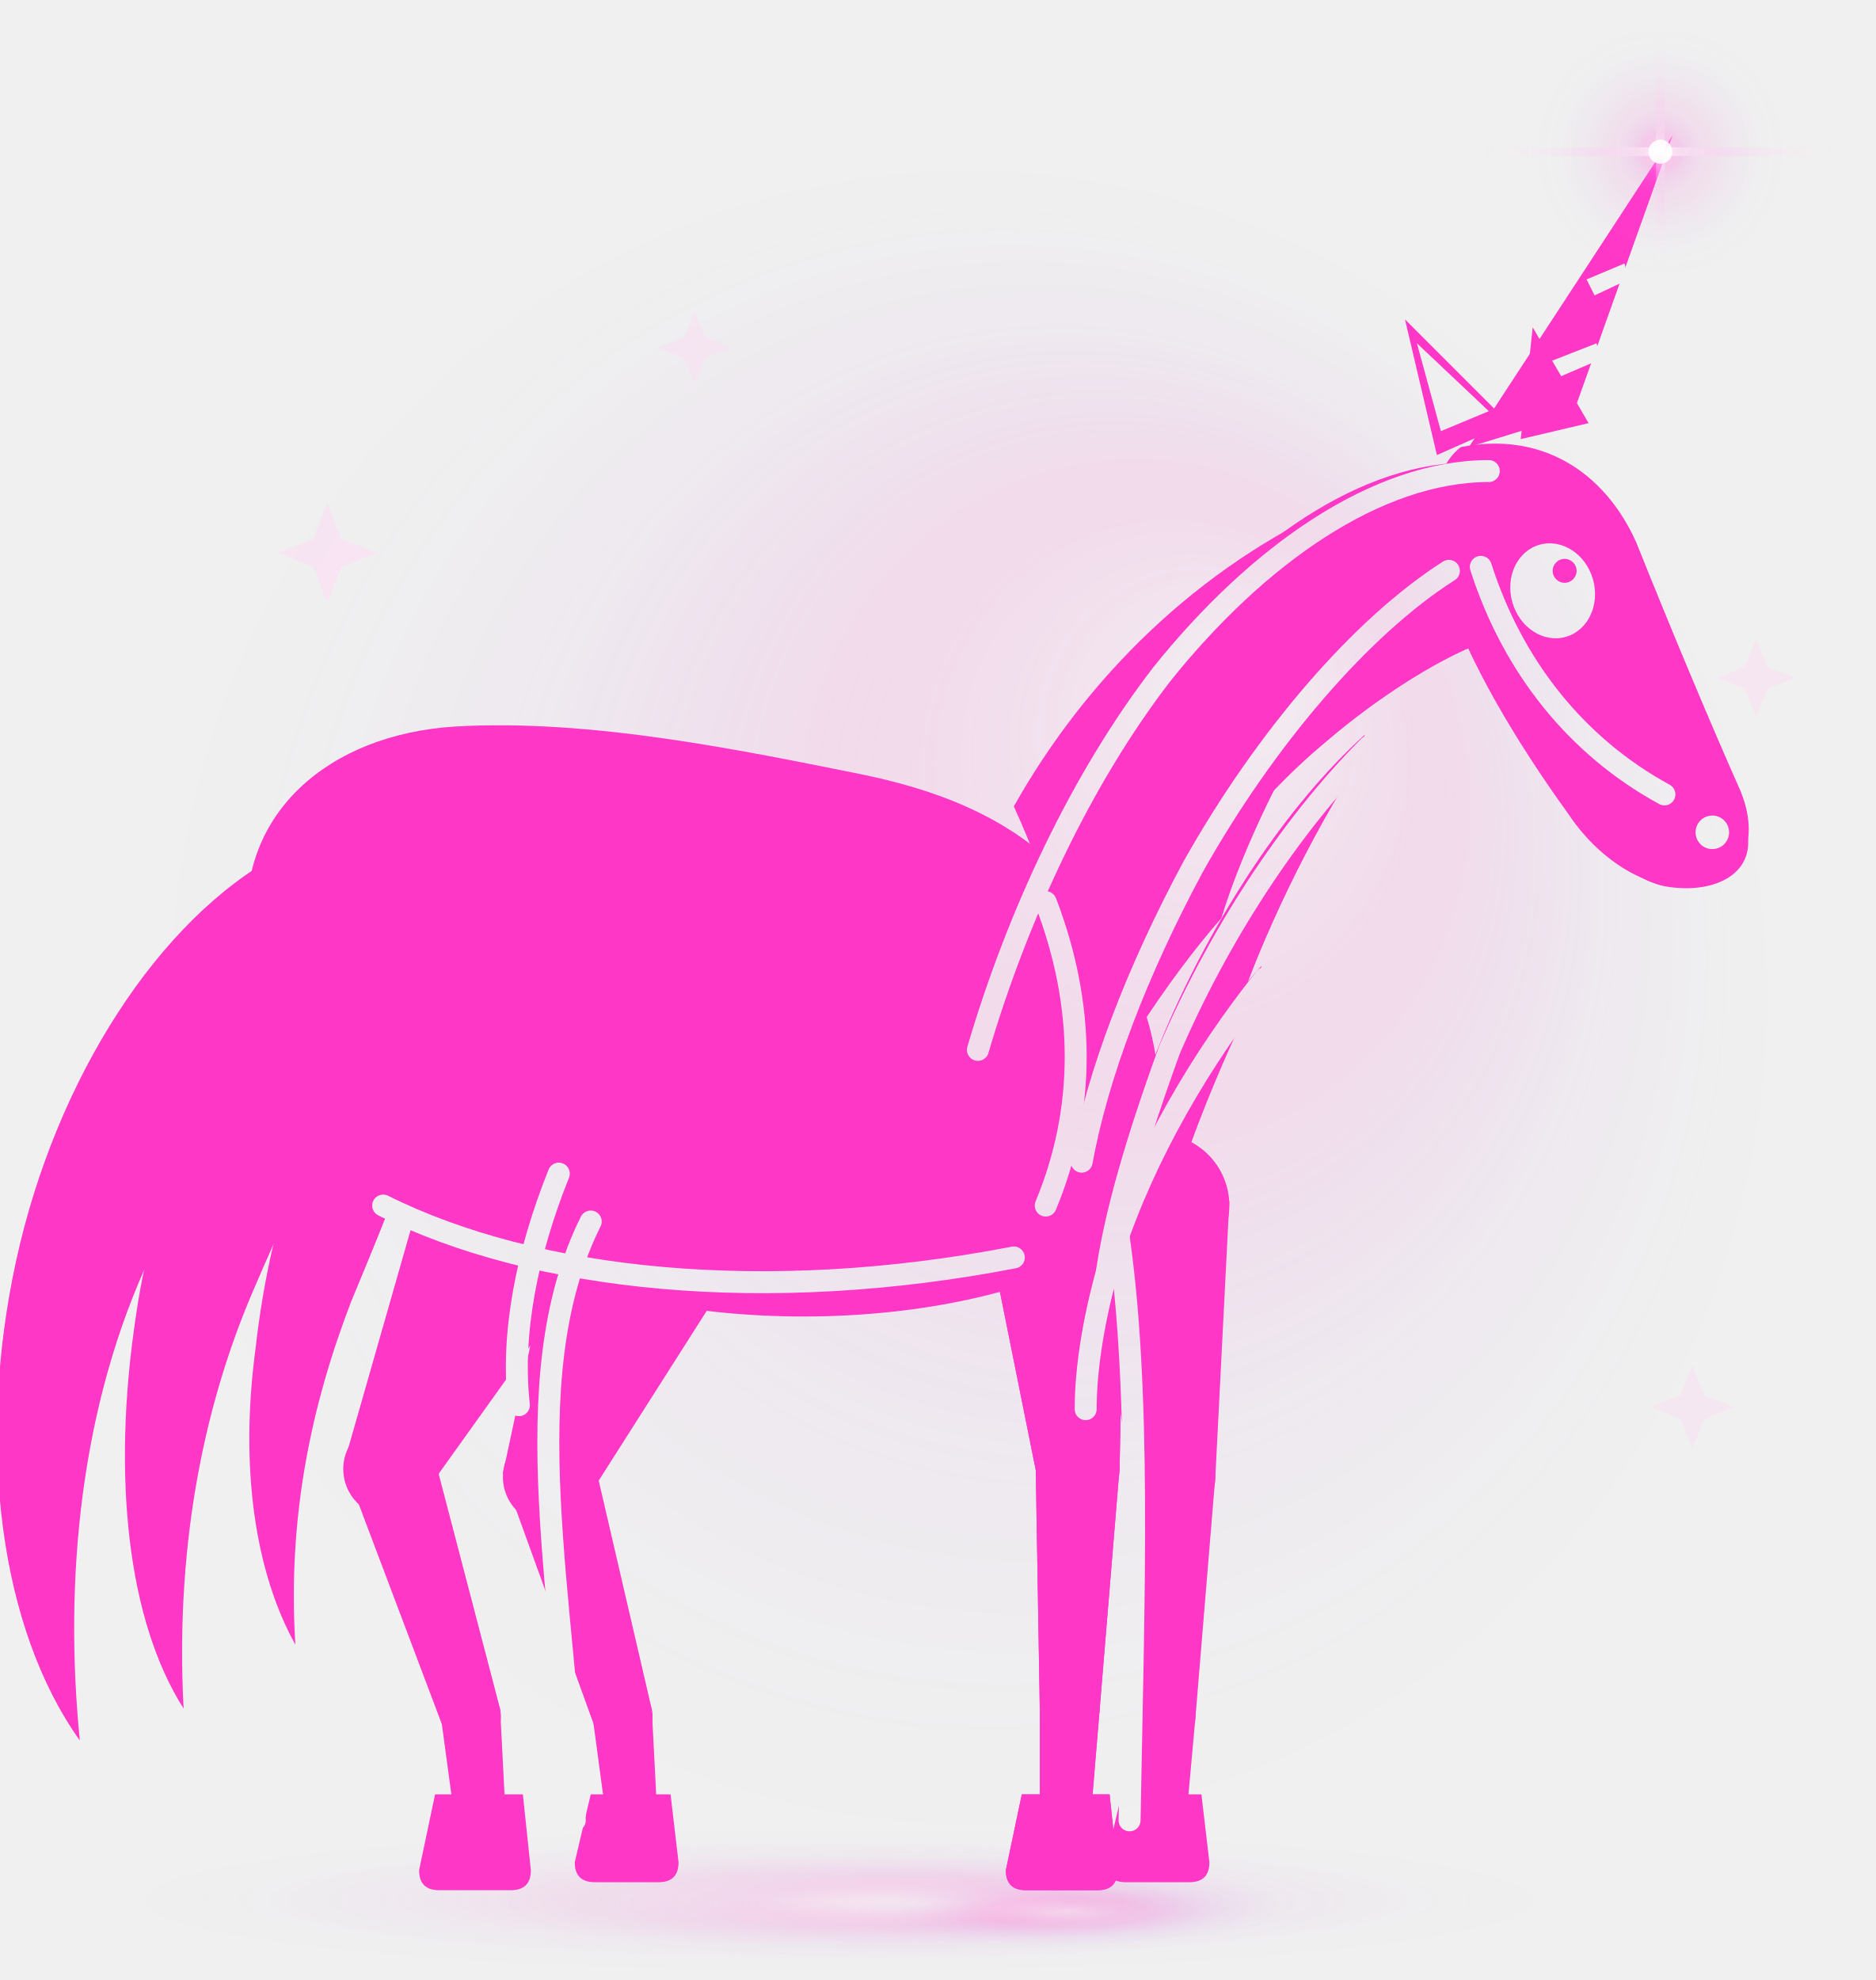
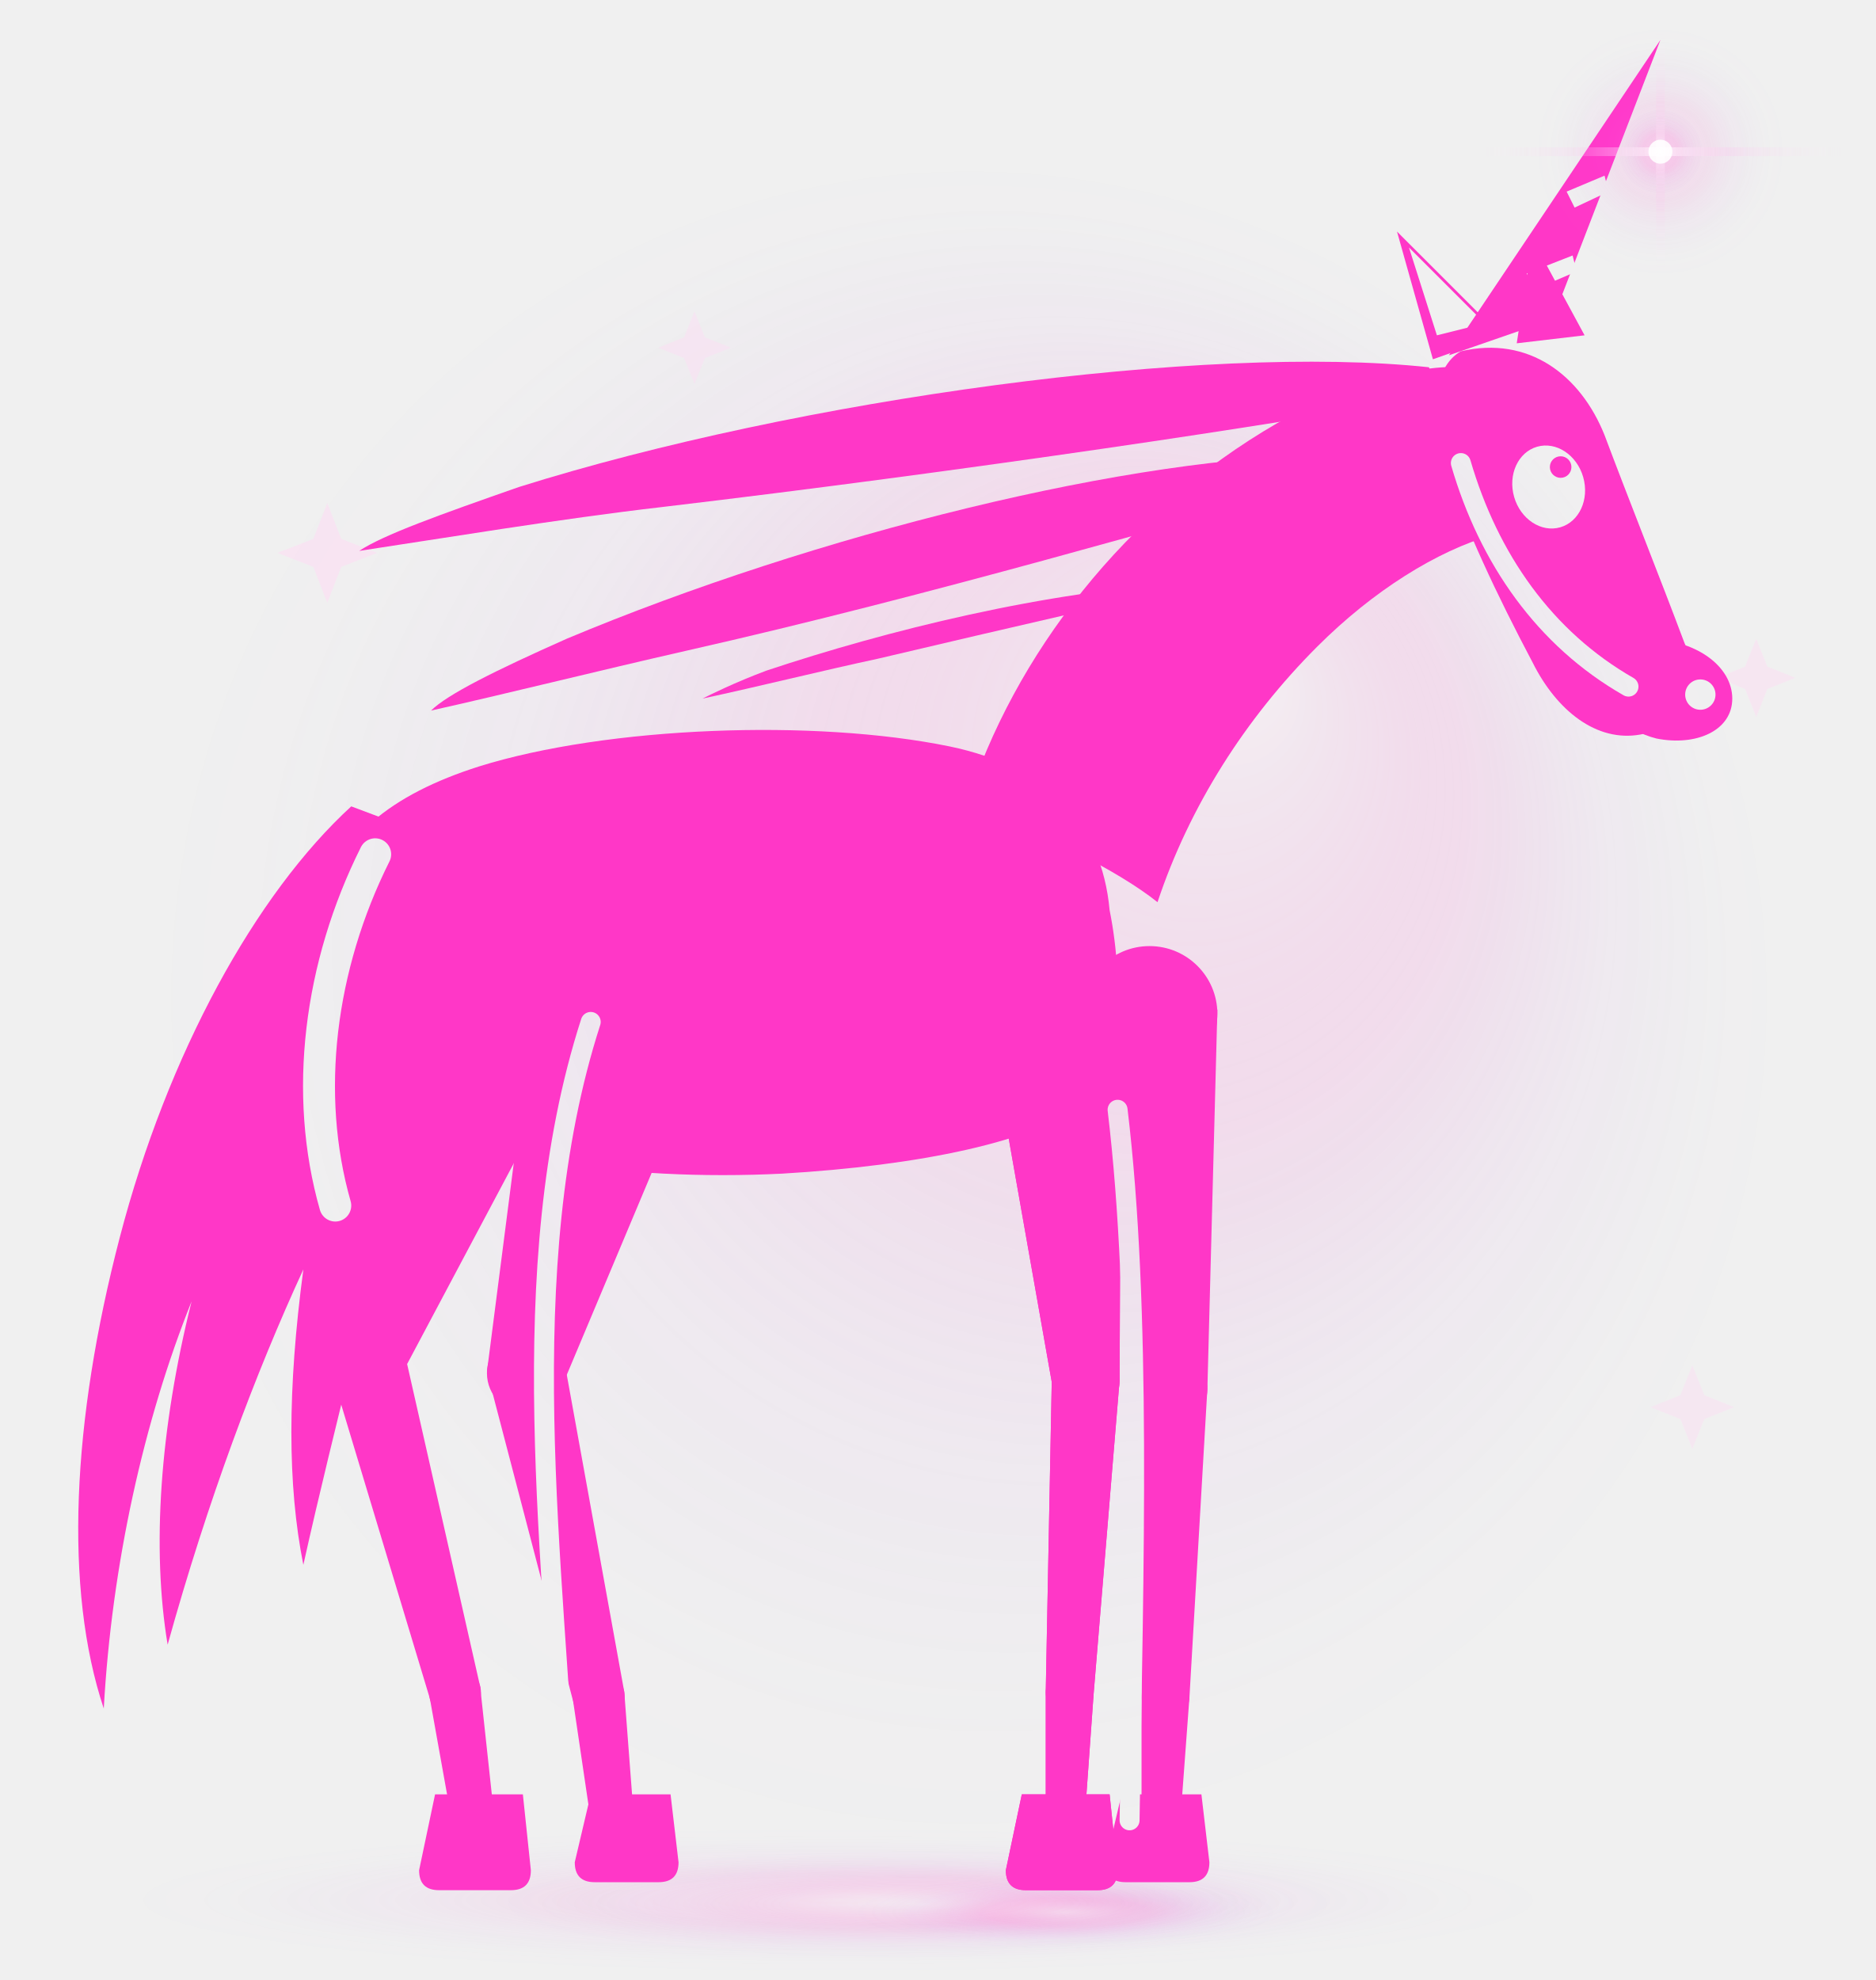
<svg xmlns="http://www.w3.org/2000/svg" viewBox="58 -56 470 496" fill="none" role="img" aria-label="Unicorn pawing the ground, asset coins scattering from the hoof">
  <defs>
    <radialGradient id="aura" cx="50%" cy="50%" r="50%" fx="68%" fy="30%">
      <stop offset="0.0%" stop-color="#ffe9fa" stop-opacity="0.17" />
      <stop offset="9.1%" stop-color="#ffbbed" stop-opacity="0.166" />
      <stop offset="18.2%" stop-color="#ff8de0" stop-opacity="0.154" />
      <stop offset="27.3%" stop-color="#ff5ed2" stop-opacity="0.135" />
      <stop offset="36.4%" stop-color="#fc38c8" stop-opacity="0.111" />
      <stop offset="45.5%" stop-color="#e93bd0" stop-opacity="0.085" />
      <stop offset="54.5%" stop-color="#d63fd8" stop-opacity="0.059" />
      <stop offset="63.6%" stop-color="#c442e0" stop-opacity="0.036" />
      <stop offset="72.7%" stop-color="#b146e8" stop-opacity="0.018" />
      <stop offset="81.8%" stop-color="#9e49ef" stop-opacity="0.006" />
      <stop offset="90.9%" stop-color="#8b4df7" stop-opacity="0.001" />
      <stop offset="100.0%" stop-color="#7850ff" stop-opacity="0" />
    </radialGradient>
    <radialGradient id="coinFace" cx="38%" cy="32%" r="72%">
      <stop offset="0%" stop-color="#4a3552" />
      <stop offset="68%" stop-color="#271d31" />
      <stop offset="100%" stop-color="#181022" />
    </radialGradient>
    <radialGradient id="pool" cx="50%" cy="50%" r="50%">
      <stop offset="0.0%" stop-color="#ffe9fa" stop-opacity="1" />
      <stop offset="9.1%" stop-color="#ffbbed" stop-opacity="0.975" />
      <stop offset="18.2%" stop-color="#ff8de0" stop-opacity="0.904" />
      <stop offset="27.3%" stop-color="#ff5ed2" stop-opacity="0.793" />
      <stop offset="36.4%" stop-color="#fc38c8" stop-opacity="0.653" />
      <stop offset="45.5%" stop-color="#e93bd0" stop-opacity="0.499" />
      <stop offset="54.5%" stop-color="#d63fd8" stop-opacity="0.347" />
      <stop offset="63.6%" stop-color="#c442e0" stop-opacity="0.211" />
      <stop offset="72.7%" stop-color="#b146e8" stop-opacity="0.104" />
      <stop offset="81.8%" stop-color="#9e49ef" stop-opacity="0.036" />
      <stop offset="90.9%" stop-color="#8b4df7" stop-opacity="0.005" />
      <stop offset="100.0%" stop-color="#7850ff" stop-opacity="0" />
    </radialGradient>
    <radialGradient id="spark" cx="50%" cy="50%" r="50%">
      <stop offset="0.0%" stop-color="#ffe9fa" stop-opacity="1" />
      <stop offset="9.1%" stop-color="#ffbbed" stop-opacity="0.562" />
      <stop offset="18.2%" stop-color="#ff8de0" stop-opacity="0.315" />
      <stop offset="27.3%" stop-color="#ff5ed2" stop-opacity="0.219" />
      <stop offset="36.4%" stop-color="#fc38c8" stop-opacity="0.162" />
      <stop offset="45.5%" stop-color="#e93bd0" stop-opacity="0.117" />
      <stop offset="54.5%" stop-color="#d63fd8" stop-opacity="0.079" />
      <stop offset="63.6%" stop-color="#c442e0" stop-opacity="0.047" />
      <stop offset="72.7%" stop-color="#b146e8" stop-opacity="0.023" />
      <stop offset="81.8%" stop-color="#9e49ef" stop-opacity="0.008" />
      <stop offset="90.9%" stop-color="#8b4df7" stop-opacity="0.001" />
      <stop offset="100.0%" stop-color="#7850ff" stop-opacity="0" />
    </radialGradient>
    <linearGradient id="streak" x1="0" y1="0" x2="1" y2="0">
      <stop offset="0%" stop-color="#ffe9fa" stop-opacity="0" />
      <stop offset="30%" stop-color="#ffbdee" stop-opacity="0.30" />
      <stop offset="50%" stop-color="#ffffff" stop-opacity="0.85" />
      <stop offset="70%" stop-color="#ffbdee" stop-opacity="0.30" />
      <stop offset="100%" stop-color="#ffe9fa" stop-opacity="0" />
    </linearGradient>
    <mask id="bodyCut" maskUnits="userSpaceOnUse" x="50" y="-60" width="490" height="500">
      <rect x="50" y="-60" width="490" height="500" fill="#fff" />
-       <g stroke="#000" stroke-width="5.5" fill="none" stroke-linecap="round">
-         <path d="M431 62 C 403 62, 373 83, 349 113 C 329 139, 313 173, 303 207" />
-         <path d="M421 87 C 399 101, 375 129, 357 161 C 343 187, 333 213, 329 235" />
-         <path d="M401 131 C 381 151, 363 179, 351 207 C 343 229, 337 249, 335 265" />
-         <path d="M375 189 C 359 209, 345 233, 337 257 C 332 273, 330 287, 330 297" />
-         <path d="M320 170 C 330 196, 330 222, 320 246" />
-         <path d="M154 246 C 192 265, 250 271, 312 259" />
-         <path d="M198 238 C 190 258, 186 278, 188 296" />
-         <path d="M429 86 C 437 111, 453 131, 475 143" />
-         <path d="M338 252 C 344 292, 342 344, 341 400" />
-         <path d="M206 250 C 186 290, 200 346, 202 400" />
+       <g stroke="#000" fill="none" stroke-linecap="round">
+         <path d="M152 158 C 138 186, 134 218, 142 246" stroke-width="8" />
+         <path d="M424 60 C 431 84, 445 104, 466 116" stroke-width="5" />
+         <path d="M338 222 C 344 272, 342 336, 341 400" stroke-width="5" />
+         <path d="M206 200 C 186 262, 197 336, 200 400" stroke-width="5" />
      </g>
    </mask>
-     <mask id="headCut" maskUnits="userSpaceOnUse" x="398" y="14" width="122" height="170">
-       <rect x="398" y="14" width="122" height="170" fill="#fff" />
-       <ellipse id="eye" cx="447" cy="92" rx="10.5" ry="12" transform="rotate(-16 447 92)" fill="#000" />
-       <circle cx="487" cy="152.5" r="4.2" fill="#000" />
-       <path d="M419 52 L413 30 L431 47 Z" fill="#000" />
+     <mask id="headCut" maskUnits="userSpaceOnUse" x="396" y="-4" width="112" height="146">
+       <rect x="396" y="-4" width="112" height="146" fill="#fff" />
+       <ellipse id="eye" cx="446" cy="66" rx="9" ry="10.5" transform="rotate(-16 446 66)" fill="#000" />
+       <circle cx="484" cy="118" r="3.8" fill="#000" />
+       <path d="M418 28 L411 6 L430 25 Z" fill="#000" />
    </mask>
-     <mask id="hornCut" maskUnits="userSpaceOnUse" x="420" y="-28" width="64" height="90">
-       <rect x="420" y="-28" width="64" height="90" fill="#fff" />
-       <path d="M458 30 L446.5 34.5 L448.5 38.5 L459 34 Z" fill="#000" />
-       <path d="M465 10 L455.5 14 L457.5 18 L466 14 Z" fill="#000" />
+     <mask id="hornCut" maskUnits="userSpaceOnUse" x="414" y="-52" width="70" height="96">
+       <rect x="414" y="-52" width="70" height="96" fill="#fff" />
+       <path d="M452 8 L440.5 12.5 L442.5 16.5 L453 12 Z" fill="#000" />
+       <path d="M460 -12 L450.5 -8 L452.5 -4 L461 -8 Z" fill="#000" />
    </mask>
    <g id="gl-AAPL">
      <path d="M12.152 6.896c-.948 0-2.415-1.078-3.96-1.04-2.04.027-3.91 1.183-4.961 3.014-2.117 3.675-.546 9.103 1.519 12.09 1.013 1.454 2.208 3.09 3.792 3.039 1.52-.065 2.09-.987 3.935-.987 1.831 0 2.35.987 3.96.948 1.637-.026 2.676-1.48 3.676-2.948 1.156-1.688 1.636-3.325 1.662-3.415-.039-.013-3.182-1.221-3.22-4.857-.026-3.04 2.48-4.494 2.597-4.559-1.429-2.09-3.623-2.324-4.39-2.376-2-.156-3.675 1.09-4.61 1.09zM15.53 3.83c.843-1.012 1.4-2.427 1.245-3.83-1.207.052-2.662.805-3.532 1.818-.78.896-1.454 2.338-1.273 3.714 1.338.104 2.715-.688 3.559-1.701" />
    </g>
    <g id="gl-AMD">
      <path d="M18.324 9.137l1.559 1.56h2.556v2.557L24 14.814V9.137zM2 9.52l-2 4.96h1.309l.37-.982H3.9l.408.982h1.338L3.432 9.52zm4.209 0v4.955h1.238v-3.092l1.338 1.562h.188l1.338-1.556v3.091h1.238V9.52H10.47l-1.592 1.845L7.287 9.52zm6.283 0v4.96h2.057c1.979 0 2.88-1.046 2.88-2.472 0-1.36-.937-2.488-2.747-2.488zm1.237.91h.792c1.17 0 1.63.711 1.63 1.57 0 .728-.372 1.572-1.616 1.572h-.806zm-10.985.273l.791 1.932H2.008zm17.137.307l-1.604 1.603v2.25h2.246l1.604-1.607h-2.246z" />
    </g>
    <g id="gl-AMZN">
      <path d="M.045 18.02c.072-.116.187-.124.348-.022 3.636 2.11 7.594 3.166 11.87 3.166 2.852 0 5.668-.533 8.447-1.595l.315-.14c.138-.06.234-.1.293-.13.226-.088.39-.046.525.13.12.174.09.336-.12.48-.256.19-.6.41-1.006.654-1.244.743-2.64 1.316-4.185 1.726a17.617 17.617 0 01-10.951-.577 17.88 17.88 0 01-5.43-3.35c-.1-.074-.151-.15-.151-.22 0-.047.021-.09.051-.13zm6.565-6.218c0-1.005.247-1.863.743-2.577.495-.71 1.17-1.25 2.04-1.615.796-.335 1.756-.575 2.912-.72.39-.046 1.033-.103 1.92-.174v-.37c0-.93-.105-1.558-.3-1.875-.302-.43-.78-.65-1.44-.65h-.182c-.48.046-.896.196-1.246.46-.35.27-.575.63-.675 1.096-.06.3-.206.465-.435.51l-2.52-.315c-.248-.06-.372-.18-.372-.39 0-.046.007-.09.022-.15.247-1.29.855-2.25 1.82-2.88.976-.616 2.1-.975 3.39-1.05h.54c1.65 0 2.957.434 3.888 1.29.135.15.27.3.405.48.12.165.224.314.283.45.075.134.15.33.195.57.06.254.105.42.135.51.03.104.062.3.076.615.01.313.02.493.02.553v5.28c0 .376.06.72.165 1.036.105.313.21.54.315.674l.51.674c.09.136.136.256.136.36 0 .12-.06.226-.18.314-1.2 1.05-1.86 1.62-1.963 1.71-.165.135-.375.15-.63.045a6.062 6.062 0 01-.526-.496l-.31-.347a9.391 9.391 0 01-.317-.42l-.3-.435c-.81.886-1.603 1.44-2.4 1.665-.494.15-1.093.227-1.83.227-1.11 0-2.04-.343-2.76-1.034-.72-.69-1.08-1.665-1.08-2.94l-.05-.076zm3.753-.438c0 .566.14 1.02.425 1.364.285.34.675.512 1.155.512.045 0 .106-.007.195-.02.09-.016.134-.023.166-.023.614-.16 1.08-.553 1.424-1.178.165-.28.285-.58.36-.91.09-.32.12-.59.135-.8.015-.195.015-.54.015-1.005v-.54c-.84 0-1.484.06-1.92.18-1.275.36-1.92 1.17-1.92 2.43l-.035-.02zm9.162 7.027c.03-.06.075-.11.132-.17.362-.243.714-.41 1.05-.5a8.094 8.094 0 011.612-.24c.14-.012.28 0 .41.03.65.06 1.05.168 1.172.33.063.09.099.228.099.39v.15c0 .51-.149 1.11-.424 1.8-.278.69-.664 1.248-1.156 1.68-.073.06-.14.09-.197.09-.03 0-.06 0-.09-.012-.09-.044-.107-.12-.064-.24.54-1.26.806-2.143.806-2.64 0-.15-.03-.27-.087-.344-.145-.166-.55-.257-1.224-.257-.243 0-.533.016-.87.046-.363.045-.7.09-1 .135-.09 0-.148-.014-.18-.044-.03-.03-.036-.047-.02-.077 0-.017.006-.03.02-.063v-.06z" />
    </g>
    <g id="gl-BTC">
      <path d="M23.638 14.904c-1.602 6.43-8.113 10.34-14.542 8.736C2.67 22.05-1.244 15.525.362 9.105 1.962 2.67 8.475-1.243 14.9.358c6.43 1.605 10.342 8.115 8.738 14.548v-.002zm-6.35-4.613c.24-1.59-.974-2.45-2.64-3.03l.54-2.153-1.315-.33-.525 2.107c-.345-.087-.705-.167-1.064-.25l.526-2.127-1.32-.33-.54 2.165c-.285-.067-.565-.132-.84-.2l-1.815-.45-.35 1.407s.975.225.955.236c.535.136.63.486.615.766l-1.477 5.92c-.075.166-.24.406-.614.314.015.02-.96-.24-.96-.24l-.66 1.51 1.71.426.93.242-.54 2.19 1.32.327.54-2.17c.36.1.705.19 1.05.273l-.51 2.154 1.32.33.545-2.19c2.24.427 3.93.257 4.64-1.774.57-1.637-.03-2.58-1.217-3.196.854-.193 1.5-.76 1.68-1.93h.01zm-3.01 4.22c-.404 1.64-3.157.75-4.05.53l.72-2.9c.896.23 3.757.67 3.33 2.37zm.41-4.24c-.37 1.49-2.662.735-3.405.55l.654-2.64c.744.18 3.137.524 2.75 2.084v.006z" />
    </g>
    <g id="gl-COIN">
      <path d="M4.844 11.053c-.872 0-1.553.662-1.553 1.548s.664 1.542 1.553 1.542c.889 0 1.564-.667 1.564-1.547 0-.875-.664-1.543-1.564-1.543zm.006 2.452c-.497 0-.86-.386-.86-.904 0-.523.357-.909.854-.909.502 0 .866.392.866.91 0 .517-.364.903-.86.903zm1.749-1.778h.433v2.36h.693V11.11H6.599zm-5.052-.035c.364 0 .653.224.762.558h.734c-.133-.713-.722-1.197-1.49-1.197-.872 0-1.553.662-1.553 1.548 0 .887.664 1.543 1.553 1.543.75 0 1.351-.484 1.484-1.203h-.728a.78.78 0 01-.756.564c-.502 0-.855-.386-.855-.904 0-.523.347-.909.85-.909zm18.215.622l-.508-.075c-.242-.035-.415-.115-.415-.305 0-.207.225-.31.53-.31.336 0 .55.143.595.379h.67c-.075-.599-.537-.95-1.247-.95-.733 0-1.218.375-1.218.904 0 .506.317.8.958.892l.508.075c.249.034.387.132.387.316 0 .236-.242.334-.577.334-.41 0-.641-.167-.676-.42h-.681c.064.581.52.99 1.35.99.757 0 1.26-.346 1.26-.938 0-.53-.364-.806-.936-.892zM7.378 9.885a.429.429 0 00-.444.437c0 .254.19.438.444.438a.429.429 0 00.445-.438.429.429 0 00-.445-.437zm10.167 2.245c0-.645-.392-1.076-1.224-1.076-.785 0-1.224.397-1.31 1.007h.687c.035-.236.22-.432.612-.432.352 0 .525.155.525.345 0 .248-.317.311-.71.351-.531.058-1.19.242-1.19.933 0 .535.4.88 1.034.88.497 0 .809-.207.965-.535.023.293.242.483.548.483h.404v-.616h-.34v-1.34zm-.68.748c0 .397-.347.69-.769.69-.26 0-.48-.11-.48-.34 0-.293.353-.373.676-.408.312-.028.485-.097.572-.23zm-3.679-1.825c-.386 0-.71.162-.94.432V9.856h-.693v4.23h.68v-.391c.232.282.56.449.953.449.832 0 1.461-.656 1.461-1.543 0-.886-.64-1.548-1.46-1.548zm-.103 2.452c-.497 0-.86-.386-.86-.904 0-.517.369-.909.865-.909.503 0 .855.386.855.91 0 .517-.364.903-.86.903zm-3.187-2.452c-.45 0-.745.184-.919.443v-.385H8.29v2.975h.693v-1.617c0-.455.289-.777.716-.777.398 0 .647.282.647.69v1.704h.692v-1.755c0-.748-.386-1.278-1.142-1.278zM24 12.503c0-.851-.624-1.45-1.46-1.45-.89 0-1.542.668-1.542 1.548 0 .927.698 1.543 1.553 1.543.722 0 1.287-.426 1.432-1.03h-.722c-.104.264-.358.414-.699.414-.445 0-.78-.276-.854-.76H24v-.264zm-2.252-.23c.11-.414.422-.615.78-.615.392 0 .693.224.762.615Z" />
    </g>
    <g id="gl-ETH">
      <path d="M11.944 17.97L4.58 13.62 11.943 24l7.37-10.38-7.372 4.35h.003zM12.056 0L4.69 12.223l7.365 4.354 7.365-4.35L12.056 0z" />
    </g>
    <g id="gl-GOOGL">
      <path d="M12.48 10.92v3.28h7.84c-.24 1.84-.853 3.187-1.787 4.133-1.147 1.147-2.933 2.4-6.053 2.4-4.827 0-8.6-3.893-8.6-8.72s3.773-8.72 8.6-8.72c2.6 0 4.507 1.027 5.907 2.347l2.307-2.307C18.747 1.44 16.133 0 12.48 0 5.867 0 .307 5.387.307 12s5.56 12 12.173 12c3.573 0 6.267-1.173 8.373-3.36 2.16-2.16 2.84-5.213 2.84-7.667 0-.76-.053-1.467-.173-2.053H12.48z" />
    </g>
    <g id="gl-META">
      <path d="M6.915 4.03c-1.968 0-3.683 1.28-4.871 3.113C.704 9.208 0 11.883 0 14.449c0 .706.07 1.369.21 1.973a6.624 6.624 0 0 0 .265.86 5.297 5.297 0 0 0 .371.761c.696 1.159 1.818 1.927 3.593 1.927 1.497 0 2.633-.671 3.965-2.444.76-1.012 1.144-1.626 2.663-4.32l.756-1.339.186-.325c.061.1.121.196.183.3l2.152 3.595c.724 1.21 1.665 2.556 2.47 3.314 1.046.987 1.992 1.22 3.06 1.22 1.075 0 1.876-.355 2.455-.843a3.743 3.743 0 0 0 .81-.973c.542-.939.861-2.127.861-3.745 0-2.72-.681-5.357-2.084-7.45-1.282-1.912-2.957-2.93-4.716-2.93-1.047 0-2.088.467-3.053 1.308-.652.57-1.257 1.29-1.82 2.05-.69-.875-1.335-1.547-1.958-2.056-1.182-.966-2.315-1.303-3.454-1.303zm10.16 2.053c1.147 0 2.188.758 2.992 1.999 1.132 1.748 1.647 4.195 1.647 6.4 0 1.548-.368 2.9-1.839 2.9-.58 0-1.027-.23-1.664-1.004-.496-.601-1.343-1.878-2.832-4.358l-.617-1.028a44.908 44.908 0 0 0-1.255-1.98c.07-.109.141-.224.211-.327 1.12-1.667 2.118-2.602 3.358-2.602zm-10.201.553c1.265 0 2.058.791 2.675 1.446.307.327.737.871 1.234 1.579l-1.02 1.566c-.757 1.163-1.882 3.017-2.837 4.338-1.191 1.649-1.81 1.817-2.486 1.817-.524 0-1.038-.237-1.383-.794-.263-.426-.464-1.13-.464-2.046 0-2.221.63-4.535 1.66-6.088.454-.687.964-1.226 1.533-1.533a2.264 2.264 0 0 1 1.088-.285z" />
    </g>
    <g id="gl-NFLX">
      <path d="M5.398 0v.006c3.028 8.556 5.37 15.175 8.348 23.596 2.344.058 4.85.398 4.854.398-2.8-7.924-5.923-16.747-8.487-24zm8.489 0v9.63L18.6 22.951c-.043-7.86-.004-15.913.002-22.95zM5.398 1.05V24c1.873-.225 2.81-.312 4.715-.398v-9.22z" />
    </g>
    <g id="gl-NVDA">
      <path d="M8.948 8.798v-1.43a6.7 6.7 0 0 1 .424-.018c3.922-.124 6.493 3.374 6.493 3.374s-2.774 3.851-5.75 3.851c-.398 0-.787-.062-1.158-.185v-4.346c1.528.185 1.837.857 2.747 2.385l2.04-1.714s-1.492-1.952-4-1.952a6.016 6.016 0 0 0-.796.035m0-4.735v2.138l.424-.027c5.45-.185 9.01 4.47 9.01 4.47s-4.08 4.964-8.33 4.964c-.37 0-.733-.035-1.095-.097v1.325c.3.035.61.062.91.062 3.957 0 6.82-2.023 9.593-4.408.459.371 2.34 1.263 2.73 1.652-2.633 2.208-8.772 3.984-12.253 3.984-.335 0-.653-.018-.971-.053v1.864H24V4.063zm0 10.326v1.131c-3.657-.654-4.673-4.46-4.673-4.46s1.758-1.944 4.673-2.262v1.237H8.94c-1.528-.186-2.73 1.245-2.73 1.245s.68 2.412 2.739 3.11M2.456 10.9s2.164-3.197 6.5-3.533V6.201C4.153 6.59 0 10.653 0 10.653s2.35 6.802 8.948 7.42v-1.237c-4.84-.6-6.492-5.936-6.492-5.936z" />
    </g>
    <g id="gl-TSLA">
      <path d="M12 5.362l2.475-3.026s4.245.09 8.471 2.054c-1.082 1.636-3.231 2.438-3.231 2.438-.146-1.439-1.154-1.79-4.354-1.79L12 24 8.619 5.034c-3.18 0-4.188.354-4.335 1.792 0 0-2.146-.795-3.229-2.43C5.28 2.431 9.525 2.34 9.525 2.34L12 5.362l-.004.002H12v-.002zm0-3.899c3.415-.03 7.326.528 11.328 2.28.535-.968.672-1.395.672-1.395C19.625.612 15.528.015 12 0 8.472.015 4.375.61 0 2.349c0 0 .195.525.672 1.396C4.674 1.989 8.585 1.435 12 1.46v.003z" />
    </g>
  </defs>
  <style>
    @keyframes blink{0%,95%,100%{transform:scaleY(1)}97.5%{transform:scaleY(.08)}}
    #eye{transform-box:fill-box;transform-origin:center;animation:blink 6.5s ease-in-out infinite}
    @media (prefers-reduced-motion:reduce){#eye{animation:none}}
  </style>
  <ellipse cx="292" cy="204" rx="226" ry="230" fill="url(#aura)" />
  <ellipse cx="268" cy="420" rx="196" ry="20" fill="url(#pool)" opacity="0.13" />
  <ellipse cx="288" cy="421" rx="116" ry="15" fill="url(#pool)" opacity="0.15" />
  <ellipse cx="325" cy="423" rx="58" ry="10" fill="url(#pool)" opacity="0.20" />
  <g fill="#ffd9f4">
    <path d="M140 70 l3.5 9 l9 3.5 l-9 3.5 l-3.5 9 l-3.5 -9 l-9 -3.5 l9 -3.5 z" opacity="0.5" />
    <path d="M498 104 l2.8 7 l7 2.8 l-7 2.8 l-2.8 7 l-2.8 -7 l-7 -2.8 l7 -2.8 z" opacity="0.42" />
    <path d="M104 268 l2.4 6 l6 2.4 l-6 2.4 l-2.4 6 l-2.4 -6 l-6 -2.4 l6 -2.4 z" opacity="0.32" />
    <path d="M482 286 l3 7.5 l7.5 3 l-7.5 3 l-3 7.5 l-3 -7.5 l-7.5 -3 l7.5 -3 z" opacity="0.36" />
    <path d="M232 22 l2.6 6.5 l6.5 2.6 l-6.5 2.6 l-2.6 6.5 l-2.6 -6.5 l-6.5 -2.6 l6.5 -2.6 z" opacity="0.4" />
  </g>
  <g id="nk-rig" mask="url(#bodyCut)">
    <g>
-       <path d="M128 158 C 98 174, 72 214, 62 260 C 52 306, 58 352, 78 380                C 74 340, 78 296, 96 258 C 112 224, 126 194, 136 178 Z" fill="#ff37c7" />
-       <path d="M142 172 C 118 194, 98 232, 92 274 C 86 314, 90 350, 104 372                C 102 334, 108 298, 122 266 C 134 238, 146 216, 152 198 Z" fill="#ff37c7" />
-       <path d="M156 190 C 138 214, 126 246, 122 282 C 118 312, 122 338, 132 356                C 130 324, 136 296, 146 270 C 156 246, 164 226, 168 210 Z" fill="#ff37c7" />
+       <path d="M146 146                C 122 168, 100 208, 88 254                C 76 300, 74 342, 84 372                C 86 336, 94 300, 106 270                C 98 302, 96 332, 100 356                C 110 320, 122 288, 134 262                C 130 292, 130 316, 134 336                C 142 300, 152 264, 158 232                C 164 200, 166 170, 162 152 Z" fill="#ff37c7" />
    </g>
    <g opacity="1">
-       <path d="M200.8 234.7 L184.0 313.1 L206.7 375.8 L209.5 396.6 L222.5 395.4 L221.3 372.2 L208.0 314.9 L247.2 253.3 Z" fill="#ff37c7" />
-       <circle cx="224.0" cy="244.0" r="25.0" fill="#ff37c7" />
-       <circle cx="196.0" cy="314.0" r="12.0" fill="#ff37c7" />
-       <circle cx="214.0" cy="374.0" r="7.5" fill="#ff37c7" />
-       <circle cx="216.0" cy="396.0" r="6.5" fill="#ff37c7" />
+       <path d="M192.8 188.1 L180.0 287.6 L201.6 370.2 L205.5 396.6 L216.5 395.4 L214.4 367.8 L200.0 288.4 L237.2 199.9 Z" fill="#ff37c7" />
+       <circle cx="215.0" cy="194.0" r="23.0" fill="#ff37c7" />
+       <circle cx="190.0" cy="288.0" r="10.0" fill="#ff37c7" />
+       <circle cx="208.0" cy="369.0" r="6.5" fill="#ff37c7" />
+       <circle cx="211.0" cy="396.0" r="5.5" fill="#ff37c7" />
      <path d="M206.0 393.5 h20.0 l2.0 17.0 q0 5 -5 5 h-16.0 q-5 0 -5 -5 z" fill="#ff37c7" />
-       <path d="M330.0 247.1 L341.5 314.2 L342.5 373.7 L342.5 395.7 L355.5 396.3 L357.5 374.3 L362.5 313.8 L366.0 244.9 Z" fill="#ff37c7" />
-       <circle cx="348.0" cy="246.0" r="18.0" fill="#ff37c7" />
-       <circle cx="352.0" cy="314.0" r="10.5" fill="#ff37c7" />
-       <circle cx="350.0" cy="374.0" r="7.5" fill="#ff37c7" />
-       <circle cx="349.0" cy="396.0" r="6.5" fill="#ff37c7" />
+       <path d="M329.0 199.1 L343.5 292.2 L344.0 368.8 L344.0 395.8 L354.0 396.2 L356.0 369.2 L360.5 291.8 L363.0 196.9 Z" fill="#ff37c7" />
+       <circle cx="346.0" cy="198.0" r="17.0" fill="#ff37c7" />
+       <circle cx="352.0" cy="292.0" r="8.5" fill="#ff37c7" />
+       <circle cx="350.0" cy="369.0" r="6.0" fill="#ff37c7" />
+       <circle cx="349.0" cy="396.0" r="5.0" fill="#ff37c7" />
      <path d="M339.0 393.5 h20.0 l2.0 17.0 q0 5 -5 5 h-16.0 q-5 0 -5 -5 z" fill="#ff37c7" />
    </g>
-     <path d="M167.4 229.3 L144.1 310.8 L168.7 375.9 L171.5 396.6 L184.5 395.4 L183.3 372.1 L167.9 313.2 L212.6 250.7 Z" fill="#ff37c7" />
-     <circle cx="190.0" cy="240.0" r="25.0" fill="#ff37c7" />
-     <circle cx="156.0" cy="312.0" r="12.0" fill="#ff37c7" />
-     <circle cx="176.0" cy="374.0" r="7.5" fill="#ff37c7" />
-     <circle cx="178.0" cy="396.0" r="6.5" fill="#ff37c7" />
+     <path d="M163.4 182.0 L140.0 284.3 L165.7 369.5 L170.6 396.8 L181.4 395.2 L178.3 366.5 L160.0 285.7 L206.6 198.0 Z" fill="#ff37c7" />
+     <circle cx="185.0" cy="190.0" r="23.0" fill="#ff37c7" />
+     <circle cx="150.0" cy="285.0" r="10.0" fill="#ff37c7" />
+     <circle cx="172.0" cy="368.0" r="6.5" fill="#ff37c7" />
+     <circle cx="176.0" cy="396.0" r="5.5" fill="#ff37c7" />
    <path d="M167.0 393.5 h22.0 l2.0 19.0 q0 5 -5 5 h-18.0 q-5 0 -5 -5 z" fill="#ff37c7" />
-     <path d="M120 176              C 118 148, 140 128, 172 126              C 206 124, 244 132, 274 138              C 298 143, 318 152, 332 172              C 344 189, 350 208, 348 226              C 346 246, 334 260, 314 266              C 292 273, 262 276, 232 272              C 200 268, 170 260, 150 244              C 130 228, 122 202, 120 176 Z" fill="#ff37c7" />
-     <path d="M312 146              C 330 114, 358 86, 394 70              C 408 64, 420 61, 428 62              L 432 104              C 420 108, 404 118, 390 130              C 372 145, 356 166, 344 188              C 338 200, 334 210, 332 218              C 330 194, 322 168, 312 146 Z" fill="#ff37c7" />
+     <path d="M336 172              C 334 150, 320 136, 296 131              C 262 124, 210 126, 178 136              C 156 143, 142 154, 138 172              C 134 190, 140 208, 152 220              C 174 234, 214 240, 254 238              C 288 236, 318 230, 330 220              C 338 212, 340 192, 336 172 Z" fill="#ff37c7" />
+     <path d="M300 146              C 312 108, 340 72, 378 50              C 394 41, 412 35, 426 36              L 432 78              C 418 82, 402 92, 388 106              C 370 124, 356 146, 348 170              C 338 162, 318 152, 300 146 Z" fill="#ff37c7" />
    <g mask="url(#headCut)">
-       <path d="M424 56                C 444 52, 460 62, 468 80                C 476 100, 486 124, 494 142                C 499 154, 495 164, 484 166                C 472 168, 459 160, 451 148                C 438 130, 426 110, 420 92                C 415 78, 416 62, 424 56 Z" fill="#ff37c7" />
-       <path d="M472 138 C 486 138, 496 146, 496 155 C 496 164, 486 168, 475 166                C 466 164, 460 157, 462 149 C 464 142, 467 139, 472 138 Z" fill="#ff37c7" />
-       <path d="M418 58 L410 24 L436 50 Z" fill="#ff37c7" />
-       <path d="M439 54 L442 26 L456 50 Z" fill="#ff37c7" />
-     </g>
-     <circle cx="450" cy="87" r="3" fill="#ff37c7" />
-     <path d="M426 56 L452 48 L477 -22 Z" fill="#ff37c7" mask="url(#hornCut)" />
+       <path d="M424 32                C 441 28, 454 38, 460 53                C 466 69, 474 89, 480 105                C 485 116, 480 126, 469 128                C 458 130, 448 122, 442 110                C 433 93, 425 76, 420 61                C 416 48, 417 36, 424 32 Z" fill="#ff37c7" />
+       <path d="M470 104 C 483 104, 492 111, 492 119 C 492 127, 483 131, 473 129                C 465 127, 459 121, 461 114 C 463 107, 466 105, 470 104 Z" fill="#ff37c7" />
+       <path d="M417 34 L408 2 L434 28 Z" fill="#ff37c7" />
+       <path d="M438 30 L442 4 L455 28 Z" fill="#ff37c7" />
+     </g>
+     <circle cx="449" cy="61" r="2.7" fill="#ff37c7" />
+     <path d="M421 33 L447 24 L474 -46 Z" fill="#ff37c7" mask="url(#hornCut)" />
    <g style="mix-blend-mode:screen">
      <circle cx="474" cy="-18" r="34" fill="url(#spark)" opacity="0.55" />
      <circle cx="474" cy="-18" r="13" fill="url(#spark)" opacity="0.75" />
      <rect x="428" y="-19.1" width="92" height="2.2" rx="1.1" fill="url(#streak)" opacity="0.7" />
      <rect x="444" y="-19.1" width="60" height="2.2" rx="1.1" fill="url(#streak)" opacity="0.5" transform="rotate(90 474 -18)" />
      <circle cx="474" cy="-18" r="3" fill="#ffffff" opacity="0.9" />
    </g>
    <g>
-       <path d="M430 60 C 402 58, 372 78, 348 108 C 326 136, 310 170, 300 204                C 314 186, 330 168, 346 156 C 362 128, 388 92, 412 72                C 421 65, 427 61, 430 60 Z" fill="#ff37c7" />
-       <path d="M420 84 C 398 96, 374 124, 356 156 C 340 184, 330 210, 326 232                C 336 212, 350 190, 364 174 C 372 148, 390 116, 406 96                C 411 90, 416 86, 420 84 Z" fill="#ff37c7" />
-       <path d="M400 128 C 380 146, 362 174, 350 202 C 340 226, 334 246, 332 262                C 340 244, 352 224, 364 210 C 370 188, 382 162, 394 142                C 397 136, 399 130, 400 128 Z" fill="#ff37c7" />
-       <path d="M374 186 C 358 204, 344 228, 336 252 C 330 270, 328 284, 328 294                C 334 278, 342 262, 350 250 C 355 232, 364 210, 372 194                C 373 191, 374 187, 374 186 Z" fill="#ff37c7" />
-     </g>
-     <path d="M304.1 245.6 L317.5 312.3 L318.5 371.7 L318.5 395.7 L331.5 396.3 L333.5 372.3 L338.5 311.7 L339.9 242.4 Z" fill="#ff37c7" />
-     <circle cx="322.0" cy="244.0" r="18.0" fill="#ff37c7" />
-     <circle cx="328.0" cy="312.0" r="10.5" fill="#ff37c7" />
-     <circle cx="326.0" cy="372.0" r="7.5" fill="#ff37c7" />
-     <circle cx="325.0" cy="396.0" r="6.5" fill="#ff37c7" />
+       <path d="M416 36                C 360 30, 258 44, 188 66                C 168 73, 154 78, 148 82                C 168 79, 198 74, 224 71                C 300 62, 380 50, 412 44                C 416 41, 417 38, 416 36 Z" fill="#ff37c7" />
+       <path d="M392 58                C 342 58, 262 78, 200 104                C 182 112, 170 118, 166 122                C 184 118, 208 112, 230 107                C 292 93, 356 74, 386 66                C 391 62, 392 60, 392 58 Z" fill="#ff37c7" />
+       <path d="M356 90                C 320 92, 280 102, 250 112                C 242 115, 236 118, 234 119                C 248 116, 264 112, 278 109                C 312 101, 342 94, 353 92                C 356 91, 357 90, 356 90 Z" fill="#ff37c7" />
+     </g>
+     <path d="M305.1 197.4 L321.5 290.2 L320.0 367.7 L320.0 395.8 L330.0 396.2 L332.0 368.3 L338.5 289.8 L338.9 194.6 Z" fill="#ff37c7" />
+     <circle cx="322.0" cy="196.0" r="17.0" fill="#ff37c7" />
+     <circle cx="330.0" cy="290.0" r="8.5" fill="#ff37c7" />
+     <circle cx="326.0" cy="368.0" r="6.0" fill="#ff37c7" />
+     <circle cx="325.0" cy="396.0" r="5.0" fill="#ff37c7" />
    <path d="M314.0 393.5 h22.0 l2.0 19.0 q0 5 -5 5 h-18.0 q-5 0 -5 -5 z" fill="#ff37c7" />
    <g id="nk-leg">
-       <path class="nk-leg-shape" d="M304.1 245.6 L317.5 312.3 L318.5 371.7 L318.5 395.7 L331.5 396.3 L333.5 372.3 L338.5 311.7 L339.9 242.4 Z" fill="#ff37c7" />
+       <path class="nk-leg-shape" d="M305.1 197.4 L321.5 290.2 L320.0 367.7 L320.0 395.8 L330.0 396.2 L332.0 368.3 L338.5 289.8 L338.9 194.6 Z" fill="#ff37c7" />
      <g class="nk-leg-caps" />
      <g id="nk-hoof" transform="translate(325 391)">
        <path d="M-11 2.5 h22 l2 19 q0 5 -5 5 h-18 q-5 0 -5 -5 z" fill="#ff37c7" />
      </g>
    </g>
  </g>
  <ellipse id="nk-dust" cx="325" cy="420" rx="30" ry="8" fill="none" stroke="#ffd9f4" stroke-width="2.5" opacity="0" />
  <g id="nk-impact" opacity="0" style="mix-blend-mode:screen">
    <ellipse cx="325" cy="418" rx="86" ry="22" fill="url(#pool)" opacity="0.35" />
    <ellipse cx="325" cy="418" rx="44" ry="13" fill="url(#spark)" opacity="0.75" />
    <g stroke="#ffe9fa" stroke-width="2.6" stroke-linecap="round" opacity="0.9">
      <path d="M292 412 L274 401" />
      <path d="M358 412 L376 401" />
      <path d="M325 404 L325 386" />
      <path d="M305 408 L294 392" />
      <path d="M345 408 L356 392" />
    </g>
  </g>
  <g id="nk-halos" style="mix-blend-mode:screen">
    <circle class="nk-halo" r="40.0" fill="url(#pool)" opacity="0" transform="translate(325 410) scale(0)" />
    <circle class="nk-halo" r="34.0" fill="url(#pool)" opacity="0" transform="translate(325 410) scale(0)" />
    <circle class="nk-halo" r="42.0" fill="url(#pool)" opacity="0" transform="translate(325 410) scale(0)" />
    <circle class="nk-halo" r="32.0" fill="url(#pool)" opacity="0" transform="translate(325 410) scale(0)" />
    <circle class="nk-halo" r="36.0" fill="url(#pool)" opacity="0" transform="translate(325 410) scale(0)" />
    <circle class="nk-halo" r="30.0" fill="url(#pool)" opacity="0" transform="translate(325 410) scale(0)" />
  </g>
  <g id="nk-coins">
    <g class="nk-coin" transform="translate(325 410) scale(0)" opacity="0">
      <circle r="20" fill="url(#coinFace)" stroke="#ff37c7" stroke-width="2.2" />
      <circle r="13.5" fill="none" stroke="#fc72ff" stroke-width="1.1" opacity="0.5" />
      <g transform="scale(0.967) translate(-12 -12)" fill="#ffe9fa">
        <use class="nk-glyph" href="#gl-AAPL" />
      </g>
    </g>
    <g class="nk-coin" transform="translate(325 410) scale(0)" opacity="0">
      <circle r="17" fill="url(#coinFace)" stroke="#ff37c7" stroke-width="2.2" />
      <circle r="10.5" fill="none" stroke="#fc72ff" stroke-width="1.1" opacity="0.5" />
      <g transform="scale(0.822) translate(-12 -12)" fill="#ffe9fa">
        <use class="nk-glyph" href="#gl-AMD" />
      </g>
    </g>
    <g class="nk-coin" transform="translate(325 410) scale(0)" opacity="0">
      <circle r="21" fill="url(#coinFace)" stroke="#ff37c7" stroke-width="2.2" />
      <circle r="14.5" fill="none" stroke="#fc72ff" stroke-width="1.1" opacity="0.5" />
      <g transform="scale(1.015) translate(-12 -12)" fill="#ffe9fa">
        <use class="nk-glyph" href="#gl-AMZN" />
      </g>
    </g>
    <g class="nk-coin" transform="translate(325 410) scale(0)" opacity="0">
      <circle r="16" fill="url(#coinFace)" stroke="#ff37c7" stroke-width="2.2" />
      <circle r="9.5" fill="none" stroke="#fc72ff" stroke-width="1.1" opacity="0.5" />
      <g transform="scale(0.773) translate(-12 -12)" fill="#ffe9fa">
        <use class="nk-glyph" href="#gl-BTC" />
      </g>
    </g>
    <g class="nk-coin" transform="translate(325 410) scale(0)" opacity="0">
      <circle r="18" fill="url(#coinFace)" stroke="#ff37c7" stroke-width="2.2" />
      <circle r="11.5" fill="none" stroke="#fc72ff" stroke-width="1.1" opacity="0.5" />
      <g transform="scale(0.870) translate(-12 -12)" fill="#ffe9fa">
        <use class="nk-glyph" href="#gl-COIN" />
      </g>
    </g>
    <g class="nk-coin" transform="translate(325 410) scale(0)" opacity="0">
      <circle r="15" fill="url(#coinFace)" stroke="#ff37c7" stroke-width="2.2" />
      <circle r="8.5" fill="none" stroke="#fc72ff" stroke-width="1.1" opacity="0.5" />
      <g transform="scale(0.725) translate(-12 -12)" fill="#ffe9fa">
        <use class="nk-glyph" href="#gl-ETH" />
      </g>
    </g>
  </g>
</svg>
